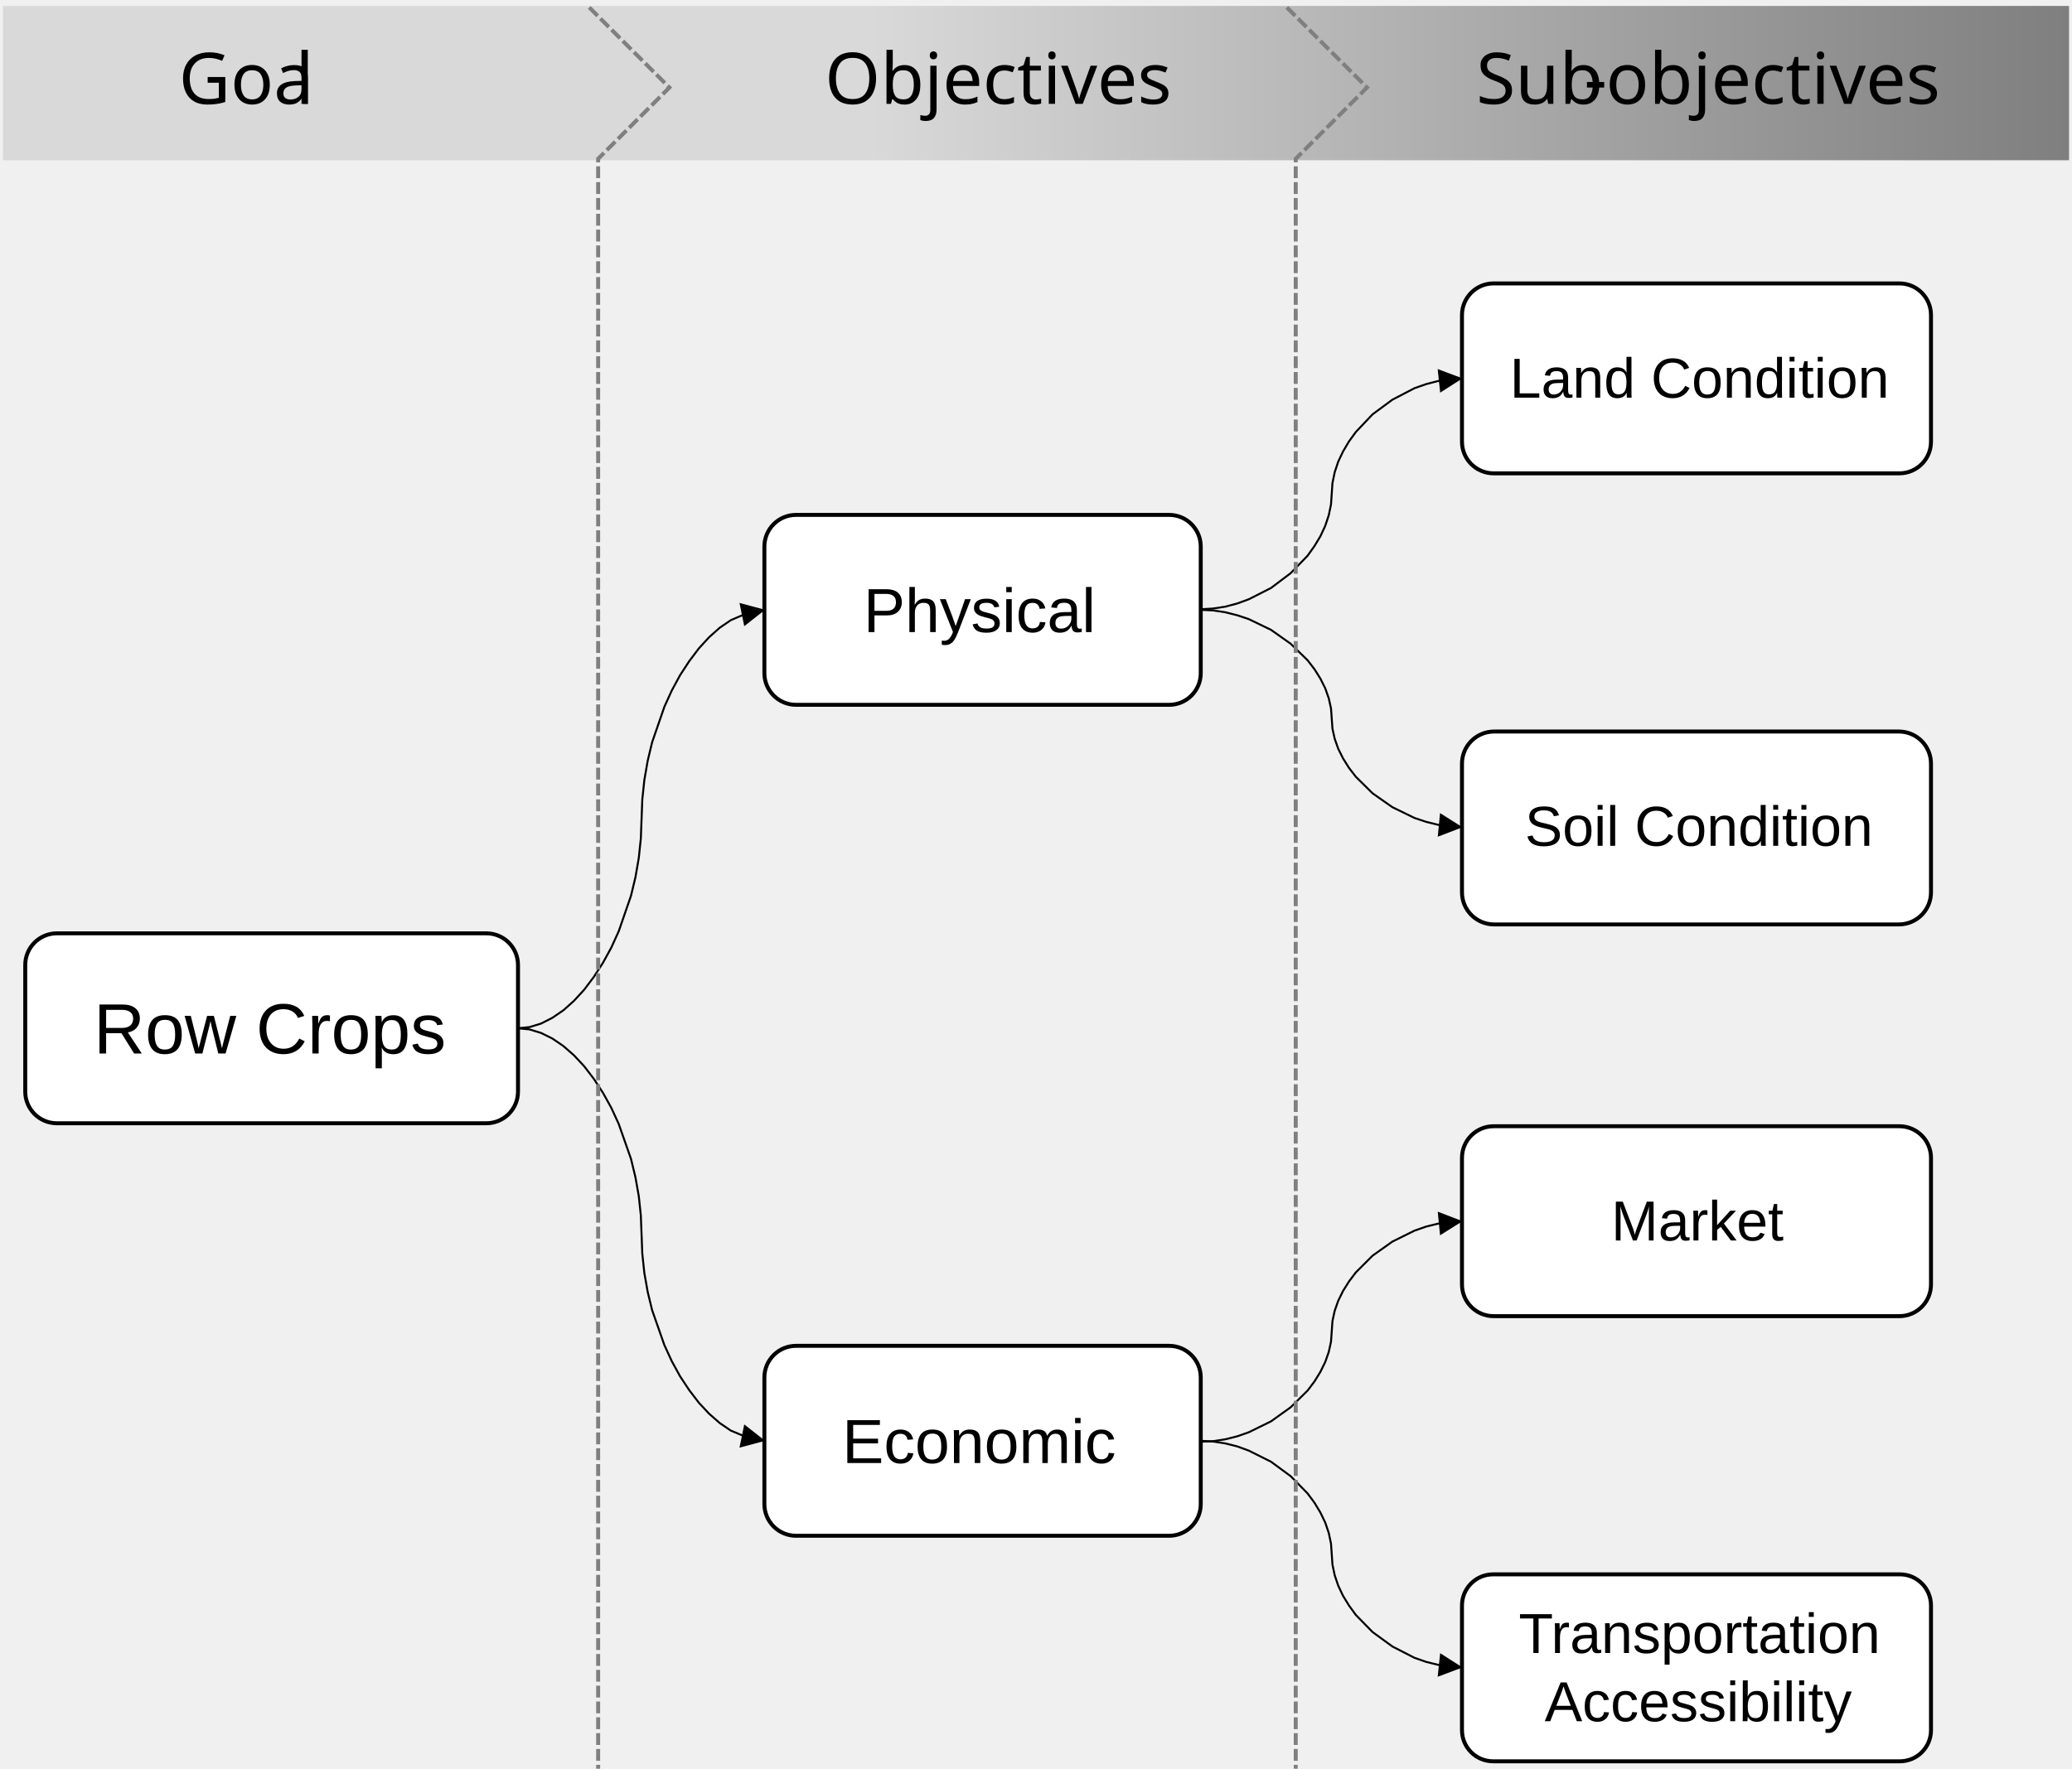
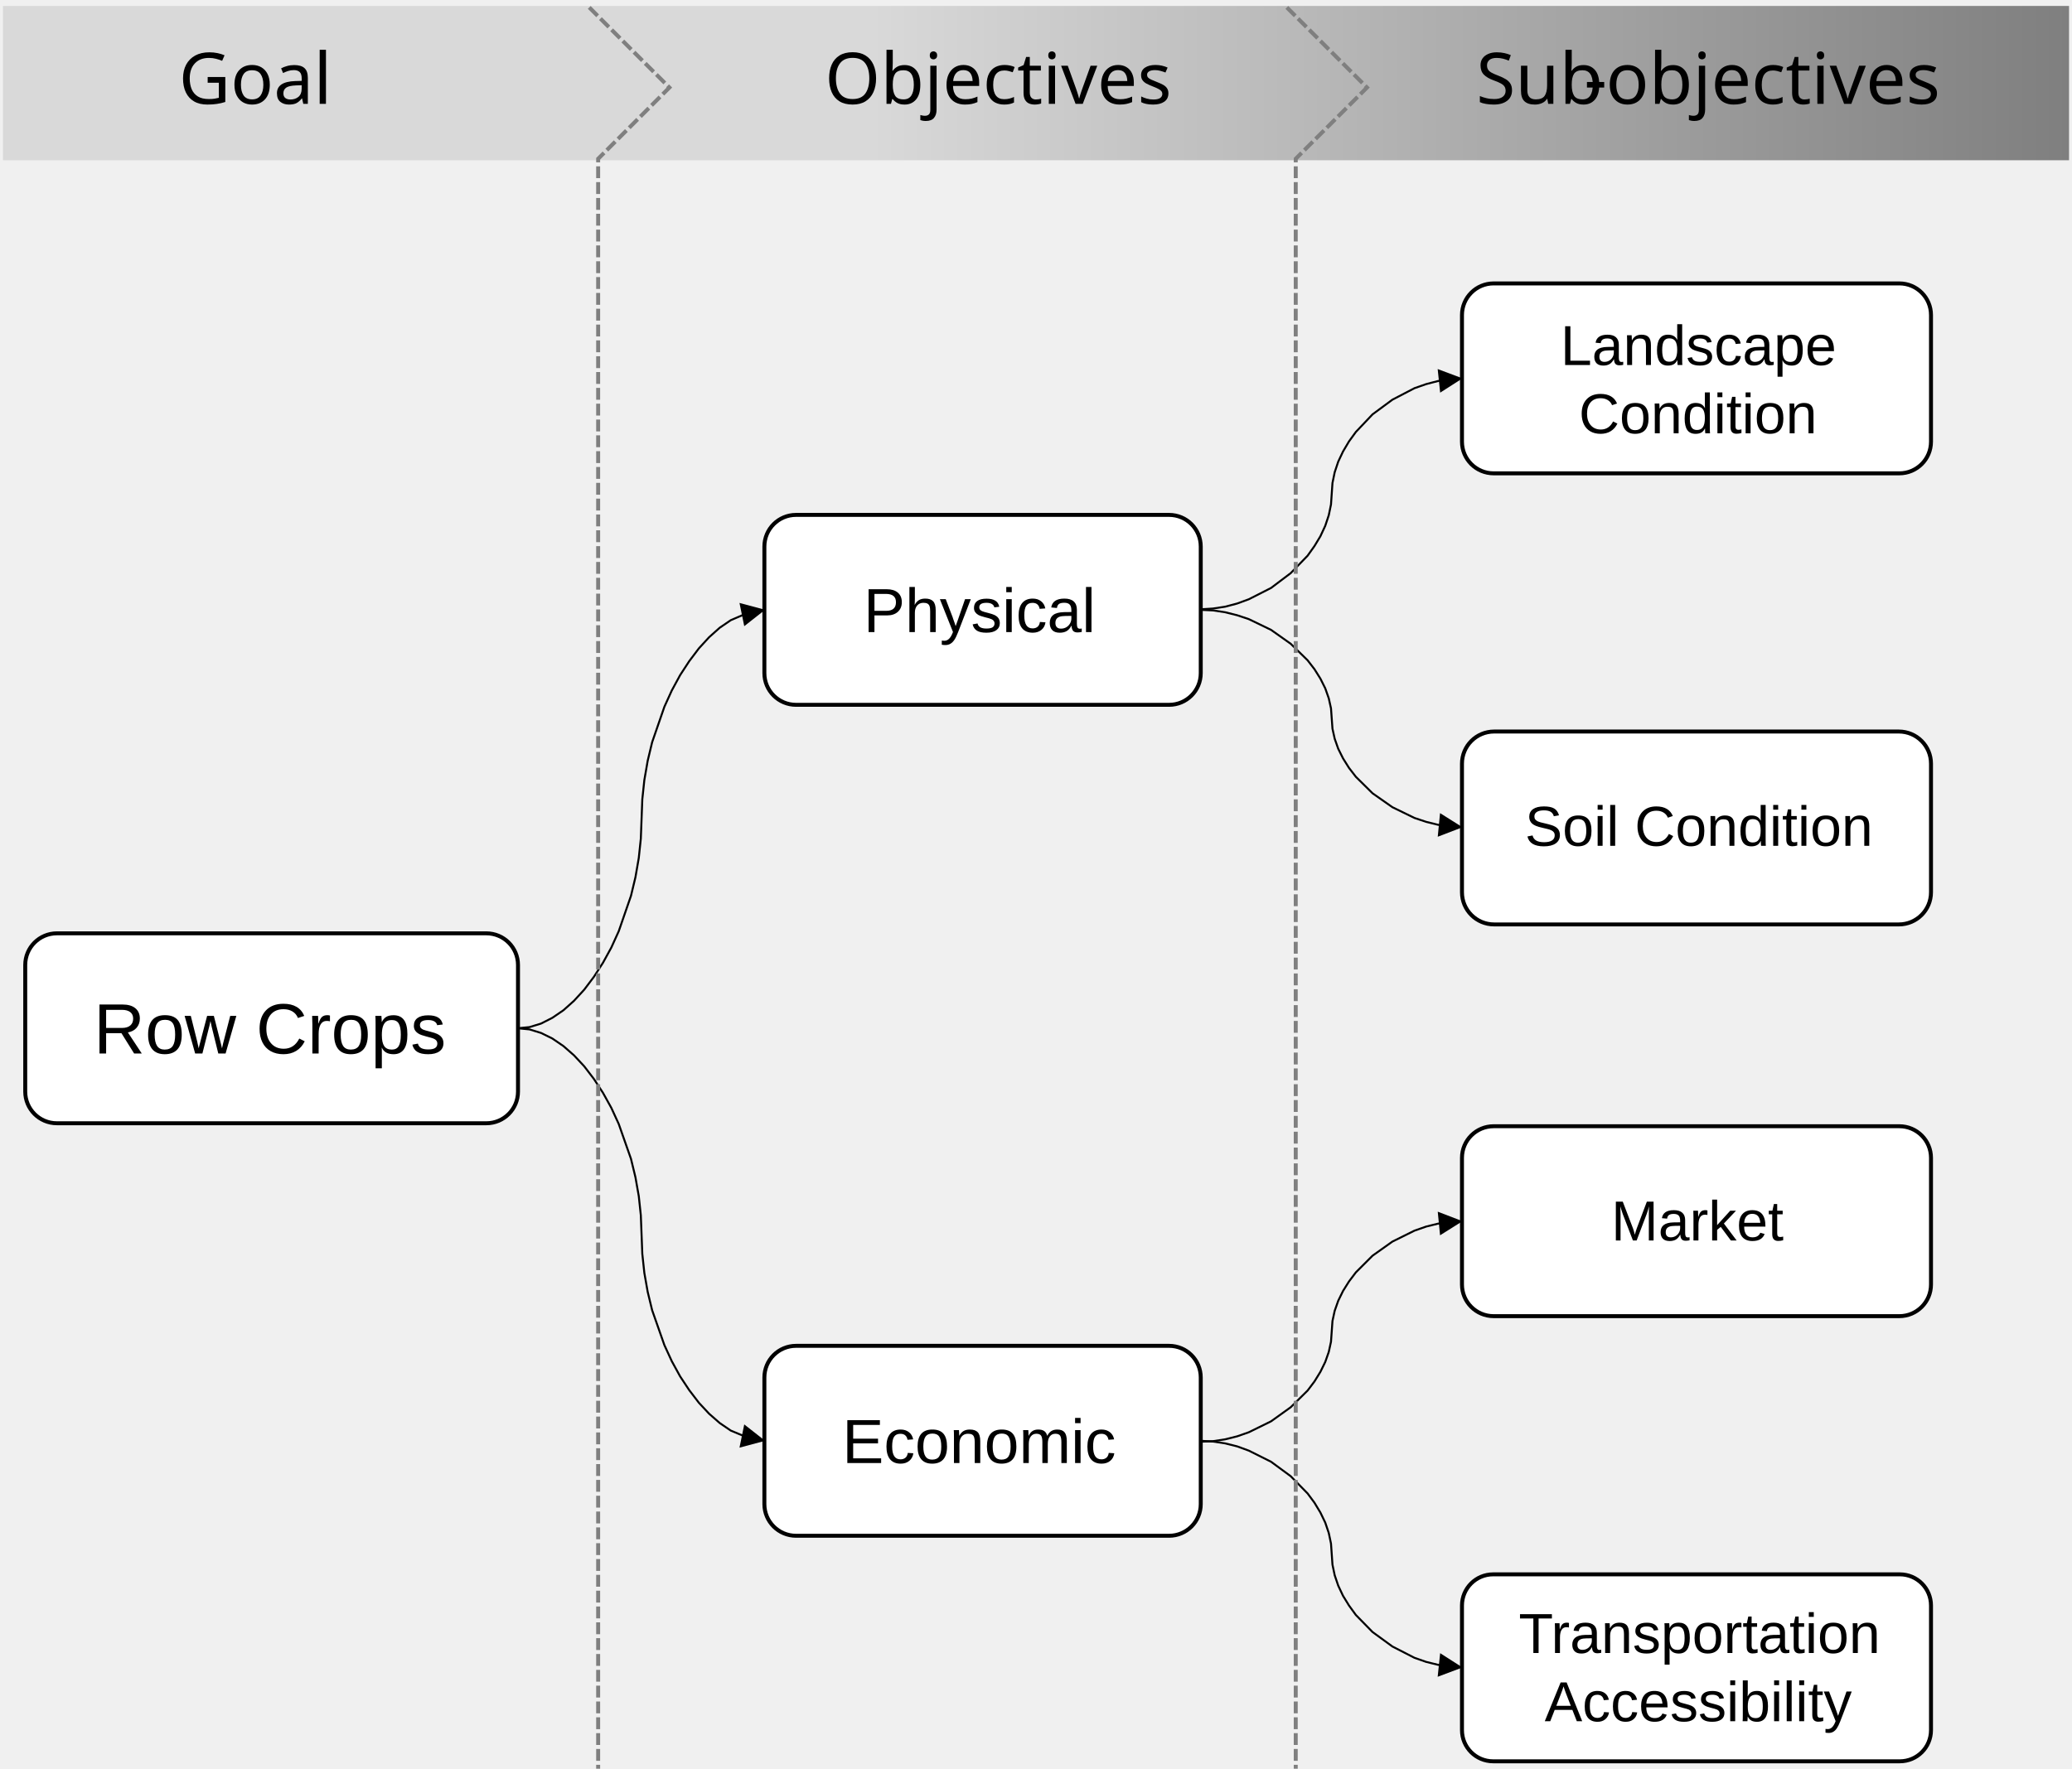
<svg xmlns="http://www.w3.org/2000/svg" width="698" height="596" overflow="hidden">
  <defs>
    <clipPath id="clip0">
      <rect x="298" y="71" width="698" height="596" />
    </clipPath>
    <linearGradient x1="299" y1="99" x2="995" y2="99" gradientUnits="userSpaceOnUse" spreadMethod="reflect" id="fill1">
      <stop offset="0" stop-color="#D9D9D9" />
      <stop offset="0.42" stop-color="#D9D9D9" />
      <stop offset="1" stop-color="#7F7F7F" />
    </linearGradient>
  </defs>
  <g clip-path="url(#clip0)" transform="translate(-298 -71)">
    <rect x="299" y="73" width="696" height="52" fill="url(#fill1)" />
    <path d="M306.5 396.167C306.5 390.276 311.276 385.5 317.167 385.5L461.833 385.5C467.724 385.5 472.5 390.276 472.5 396.167L472.5 438.833C472.5 444.724 467.724 449.5 461.833 449.5L317.167 449.5C311.276 449.5 306.5 444.724 306.5 438.833Z" stroke="#000000" stroke-width="1.333" stroke-miterlimit="8" fill="#FFFFFF" fill-rule="evenodd" />
    <text font-family="Arial,Arial_MSFontService,sans-serif" font-weight="400" font-size="24" transform="translate(329.547 426)">Row Crops</text>
    <path d="M555.5 255.167C555.5 249.276 560.276 244.5 566.167 244.5L691.833 244.5C697.724 244.5 702.5 249.276 702.5 255.167L702.5 297.833C702.5 303.724 697.724 308.5 691.833 308.5L566.167 308.5C560.276 308.5 555.5 303.724 555.5 297.833Z" stroke="#000000" stroke-width="1.333" stroke-miterlimit="8" fill="#FFFFFF" fill-rule="evenodd" />
    <text font-family="Arial,Arial_MSFontService,sans-serif" font-weight="400" font-size="21" transform="translate(588.89 284)">Physical</text>
    <path d="M555.5 535.167C555.5 529.276 560.276 524.5 566.167 524.5L691.833 524.5C697.724 524.5 702.5 529.276 702.5 535.167L702.5 577.833C702.5 583.724 697.724 588.5 691.833 588.5L566.167 588.5C560.276 588.5 555.5 583.724 555.5 577.833Z" stroke="#000000" stroke-width="1.333" stroke-miterlimit="8" fill="#FFFFFF" fill-rule="evenodd" />
    <text font-family="Arial,Arial_MSFontService,sans-serif" font-weight="400" font-size="21" transform="translate(581.723 564)">Economic</text>
    <path d="M790.5 177.167C790.5 171.276 795.276 166.5 801.167 166.5L937.833 166.5C943.724 166.5 948.5 171.276 948.5 177.167L948.5 219.833C948.5 225.724 943.724 230.5 937.833 230.5L801.167 230.5C795.276 230.5 790.5 225.724 790.5 219.833Z" stroke="#000000" stroke-width="1.333" stroke-miterlimit="8" fill="#FFFFFF" fill-rule="evenodd" />
-     <text font-family="Arial,Arial_MSFontService,sans-serif" font-weight="400" font-size="19" transform="translate(806.61 205)">Land Condition</text>
+     <text font-family="Arial,Arial_MSFontService,sans-serif" font-weight="400" font-size="19" transform="translate(823.693 194)">Landscape <tspan font-size="19" x="6.167" y="23">Condition</tspan>
+     </text>
    <path d="M790.5 328.334C790.5 322.35 795.35 317.5 801.334 317.5L937.667 317.5C943.65 317.5 948.5 322.35 948.5 328.334L948.5 371.667C948.5 377.65 943.65 382.5 937.667 382.5L801.334 382.5C795.35 382.5 790.5 377.65 790.5 371.667Z" stroke="#000000" stroke-width="1.333" stroke-miterlimit="8" fill="#FFFFFF" fill-rule="evenodd" />
    <text font-family="Arial,Arial_MSFontService,sans-serif" font-weight="400" font-size="19" transform="translate(811.693 356)">Soil Condition</text>
    <path d="M790.5 461.167C790.5 455.276 795.276 450.5 801.167 450.5L937.833 450.5C943.724 450.5 948.5 455.276 948.5 461.167L948.5 503.833C948.5 509.724 943.724 514.5 937.833 514.5L801.167 514.5C795.276 514.5 790.5 509.724 790.5 503.833Z" stroke="#000000" stroke-width="1.333" stroke-miterlimit="8" fill="#FFFFFF" fill-rule="evenodd" />
    <text font-family="Arial,Arial_MSFontService,sans-serif" font-weight="400" font-size="19" transform="translate(840.777 489)">Market</text>
    <path d="M790.5 612C790.5 606.201 795.201 601.5 801 601.5L938 601.5C943.799 601.5 948.5 606.201 948.5 612L948.5 654C948.5 659.799 943.799 664.5 938 664.5L801 664.5C795.201 664.5 790.5 659.799 790.5 654Z" stroke="#000000" stroke-width="1.333" stroke-miterlimit="8" fill="#FFFFFF" fill-rule="evenodd" />
-     <text font-family="Arial,Arial_MSFontService,sans-serif" font-weight="400" font-size="19" transform="translate(809.623 628)">Transportation<tspan font-size="19" x="8.74" y="23">Accessibility</tspan>
+     <text font-family="Arial,Arial_MSFontService,sans-serif" font-weight="400" font-size="19" transform="translate(809.623 628)">Transportation <tspan font-size="19" x="8.74" y="23">Accessibility</tspan>
    </text>
    <path d="M472.532 417.168 476.441 417.547 480.373 418.752 484.231 420.649 488.017 423.236 491.607 426.386 495.067 430.097 498.335 434.37 501.411 439.078 504.235 444.162 506.747 449.625 510.883 461.405 512.389 467.619 513.518 474.016 514.208 480.476 514.458 486.987 514.708 493.487 514.706 493.465 515.394 499.902 515.391 499.88 516.516 506.255 516.512 506.234 518.012 512.422 518.002 512.39 522.127 524.14 522.115 524.111 524.615 529.548 524.605 529.527 527.417 534.652 527.403 534.629 530.465 539.254 530.452 539.235 533.702 543.485 533.681 543.46 537.119 547.148 537.095 547.124 540.657 550.249 540.626 550.225 544.376 552.787 544.316 552.755 549.347 554.855 549.091 555.47 544.028 553.357 540.233 550.764 536.643 547.615 533.183 543.903 529.916 539.631 526.839 534.985 524.015 529.838 521.503 524.375 517.368 512.595 515.861 506.381 514.732 499.984 514.042 493.524 513.792 487.013 513.542 480.513 513.544 480.535 512.856 474.098 512.859 474.12 511.734 467.745 511.739 467.766 510.239 461.579 510.248 461.61 506.123 449.86 506.135 449.889 503.635 444.452 503.646 444.474 500.834 439.412 500.846 439.432 497.784 434.745 497.798 434.765 494.548 430.515 494.569 430.54 491.131 426.852 491.155 426.876 487.593 423.751 487.625 423.775 483.875 421.213 483.915 421.237 480.103 419.362 480.152 419.381 476.277 418.194 476.343 418.207 472.468 417.832ZM548.716 550.976 555.75 556.5 547.11 558.813Z" />
    <path d="M0.032-0.332 3.941 0.046 7.875 1.252 11.733 3.213 15.518 5.8 19.11 9.013 22.569 12.787 25.836 17.122 28.912 21.892 31.736 27.038 34.247 32.564 38.383 44.531 39.889 50.808 41.018 57.329 41.708 63.851 41.958 70.487 42.208 77.112 42.206 77.09 42.894 83.59 42.891 83.568 44.016 90.068 44.012 90.047 45.512 96.297 45.503 96.266 49.628 108.204 49.616 108.175 52.116 113.675 52.105 113.654 54.918 118.841 54.904 118.818 57.967 123.505 57.954 123.487 61.204 127.799 61.183 127.775 64.621 131.525 64.597 131.502 68.16 134.689 68.126 134.662 71.876 137.225 71.819 137.194 76.851 139.355 76.588 139.967 71.526 137.793 67.731 135.2 64.14 131.987 60.681 128.213 57.415 123.879 54.339 119.171 51.514 113.961 49.003 108.436 44.867 96.469 43.361 90.192 42.232 83.671 41.542 77.149 41.292 70.513 41.042 63.888 41.044 63.91 40.356 57.41 40.359 57.432 39.234 50.932 39.238 50.953 37.738 44.703 37.747 44.734 33.622 32.796 33.634 32.825 31.134 27.325 31.145 27.348 28.333 22.223 28.345 22.243 25.282 17.493 25.296 17.513 22.046 13.201 22.067 13.225 18.629 9.475 18.653 9.498 15.09 6.311 15.124 6.338 11.374 3.775 11.412 3.797 7.599 1.86 7.652 1.881 3.777 0.694 3.843 0.707-0.032 0.332ZM76.216 135.475 83.25 141 74.61 143.312Z" transform="matrix(1 0 0 -1 472.5 417.475)" />
    <path d="M0.02-0.333 4.16-0.082 8.318 0.548 12.35 1.619 16.321 3.069 23.865 6.904 30.534 11.937 36.257 17.849 38.591 21.13 40.607 24.468 42.248 28.002 43.447 31.601 44.206 35.267 44.458 38.915 44.708 42.54 44.701 42.495 45.451 46.12 45.441 46.082 46.629 49.645 46.614 49.608 48.239 53.045 48.224 53.018 50.224 56.393 50.207 56.367 52.52 59.554 52.492 59.521 58.117 65.458 58.073 65.419 64.76 70.357 64.716 70.329 72.154 74.204 72.11 74.185 76.047 75.56 76.022 75.552 80.084 76.615 80.037 76.606 81.595 76.782 81.52 77.444 79.939 77.266 75.84 76.194 71.867 74.807 64.385 70.909 57.653 65.938 51.993 59.963 49.659 56.746 47.643 53.344 46.003 49.874 44.803 46.274 44.044 42.608 43.792 38.96 43.542 35.335 43.549 35.38 42.799 31.755 42.809 31.793 41.621 28.23 41.635 28.265 40.01 24.765 40.027 24.797 38.027 21.485 38.041 21.506 35.728 18.256 35.761 18.294 30.073 12.419 30.112 12.454 23.487 7.454 23.537 7.485 16.037 3.672 16.073 3.688 12.136 2.251 12.164 2.26 8.164 1.197 8.2 1.205 4.075 0.58 4.105 0.583-0.02 0.333ZM80.651 72.995 88.188 77.812 79.812 80.951Z" transform="matrix(1 0 0 -1 702.5 276.306)" />
    <path d="M702.515 276.167 706.658 276.355 710.816 276.985 714.843 277.992 718.813 279.316 726.358 282.962 733.027 287.681 738.75 293.278 741.086 296.309 743.104 299.524 744.745 302.807 745.946 306.221 746.706 309.639 746.958 313.101 747.208 316.538 747.2 316.49 747.95 319.865 747.94 319.827 749.127 323.202 749.111 323.163 750.736 326.413 750.72 326.385 752.72 329.573 752.702 329.547 755.014 332.547 754.984 332.513 760.609 338.076 760.566 338.04 767.254 342.727 767.209 342.7 774.646 346.325 774.605 346.309 778.543 347.621 778.517 347.614 782.58 348.614 782.535 348.606 784.088 348.77 784.017 349.433 782.442 349.267 778.345 348.258 774.374 346.934 766.893 343.288 760.161 338.569 754.5 332.971 752.164 329.941 750.147 326.726 748.505 323.443 747.304 320.029 746.544 316.611 746.293 313.149 746.043 309.712 746.05 309.76 745.3 306.385 745.311 306.423 744.123 303.048 744.139 303.087 742.514 299.837 742.53 299.865 740.53 296.677 740.549 296.704 738.236 293.704 738.267 293.738 732.579 288.176 732.62 288.21 725.995 283.522 726.042 283.55 718.542 279.925 718.582 279.941 714.645 278.629 714.669 278.636 710.669 277.636 710.7 277.642 706.575 277.017 706.61 277.021 702.485 276.833ZM783.114 344.991 790.688 349.75 782.337 352.953Z" />
    <path d="M0.015-0.333 4.158-0.145 8.316 0.485 12.346 1.493 16.317 2.879 23.859 6.588 30.528 11.37 36.252 17.03 38.588 20.124 40.605 23.401 42.245 26.746 43.446 30.159 44.206 33.64 44.458 37.164 44.708 40.664 44.701 40.616 45.451 44.054 45.439 44.014 46.627 47.389 46.612 47.353 48.237 50.666 48.22 50.635 50.22 53.823 50.203 53.799 52.516 56.862 52.486 56.827 58.111 62.452 58.068 62.416 64.755 67.166 64.711 67.139 72.148 70.826 72.11 70.81 76.047 72.185 76.017 72.176 80.08 73.176 80.035 73.168 81.588 73.333 81.517 73.996 79.942 73.829 75.843 72.82 71.871 71.433 64.391 67.725 57.659 62.943 51.998 57.282 49.663 54.189 47.646 50.975 46.005 47.629 44.804 44.216 44.044 40.735 43.792 37.211 43.542 33.711 43.549 33.759 42.799 30.321 42.811 30.361 41.623 26.986 41.638 27.022 40.013 23.709 40.029 23.737 38.029 20.487 38.047 20.513 35.734 17.451 35.766 17.487 30.078 11.862 30.118 11.896 23.493 7.146 23.54 7.174 16.04 3.487 16.078 3.502 12.14 2.127 12.169 2.136 8.169 1.136 8.2 1.142 4.075 0.517 4.11 0.52-0.015 0.333ZM80.614 69.554 88.188 74.312 79.837 77.516Z" transform="matrix(1 0 0 -1 702.5 556.81)" />
    <path d="M702.52 556.167 706.66 556.418 710.816 557.048 714.848 558.056 718.82 559.506 726.362 563.277 733.032 568.185 738.754 574.033 741.09 577.189 743.106 580.529 744.747 583.936 745.947 587.474 746.706 591.079 746.958 594.664 747.208 598.227 747.201 598.181 747.951 601.744 747.941 601.705 749.128 605.205 749.114 605.17 750.739 608.608 750.721 608.575 752.721 611.825 752.707 611.804 755.02 614.992 754.988 614.954 760.613 620.704 760.571 620.668 767.259 625.543 767.215 625.516 774.652 629.328 774.61 629.31 778.547 630.685 778.517 630.676 782.58 631.676 782.538 631.669 784.095 631.847 784.019 632.51 782.441 632.329 778.343 631.32 774.368 629.932 766.887 626.097 760.156 621.191 754.495 615.403 752.16 612.186 750.144 608.909 748.503 605.438 747.303 601.901 746.544 598.296 746.293 594.711 746.043 591.148 746.049 591.194 745.299 587.631 745.309 587.67 744.122 584.17 744.137 584.207 742.512 580.832 742.527 580.86 740.527 577.547 740.545 577.573 738.232 574.448 738.262 574.483 732.574 568.671 732.615 568.706 725.99 563.831 726.039 563.861 718.539 560.111 718.573 560.126 714.636 558.688 714.669 558.698 710.669 557.698 710.7 557.705 706.575 557.08 706.605 557.083 702.48 556.833ZM783.149 628.061 790.688 632.875 782.313 636.017Z" />
-     <text font-family="Calibri,Calibri_MSFontService,sans-serif" font-weight="400" font-size="24" transform="translate(358.193 106)">Goa<tspan font-size="24" x="39.333" y="0">l</tspan>
-       <tspan font-size="24" x="217.653" y="0">Objectives</tspan>
+     <text font-family="Calibri,Calibri_MSFontService,sans-serif" font-weight="400" font-size="24" transform="translate(358.193 106)">Goal<tspan font-size="24" x="217.653" y="0">Objectives</tspan>
      <tspan font-size="24" x="437.119" y="0">Sub</tspan>
      <tspan font-size="24" x="473.452" y="0">-</tspan>
      <tspan font-size="24" x="480.785" y="0">objectives</tspan>
    </text>
    <path d="M496.5 73.5 523.5 100.5 499.5 124.5 499.5 667.5" stroke="#7F7F7F" stroke-width="1.333" stroke-miterlimit="8" stroke-dasharray="4 1.333" fill="none" fill-rule="evenodd" />
    <path d="M731.5 73.5 758.5 100.5 734.5 124.5 734.5 667.5" stroke="#7F7F7F" stroke-width="1.333" stroke-miterlimit="8" stroke-dasharray="4 1.333" fill="none" fill-rule="evenodd" />
  </g>
</svg>
